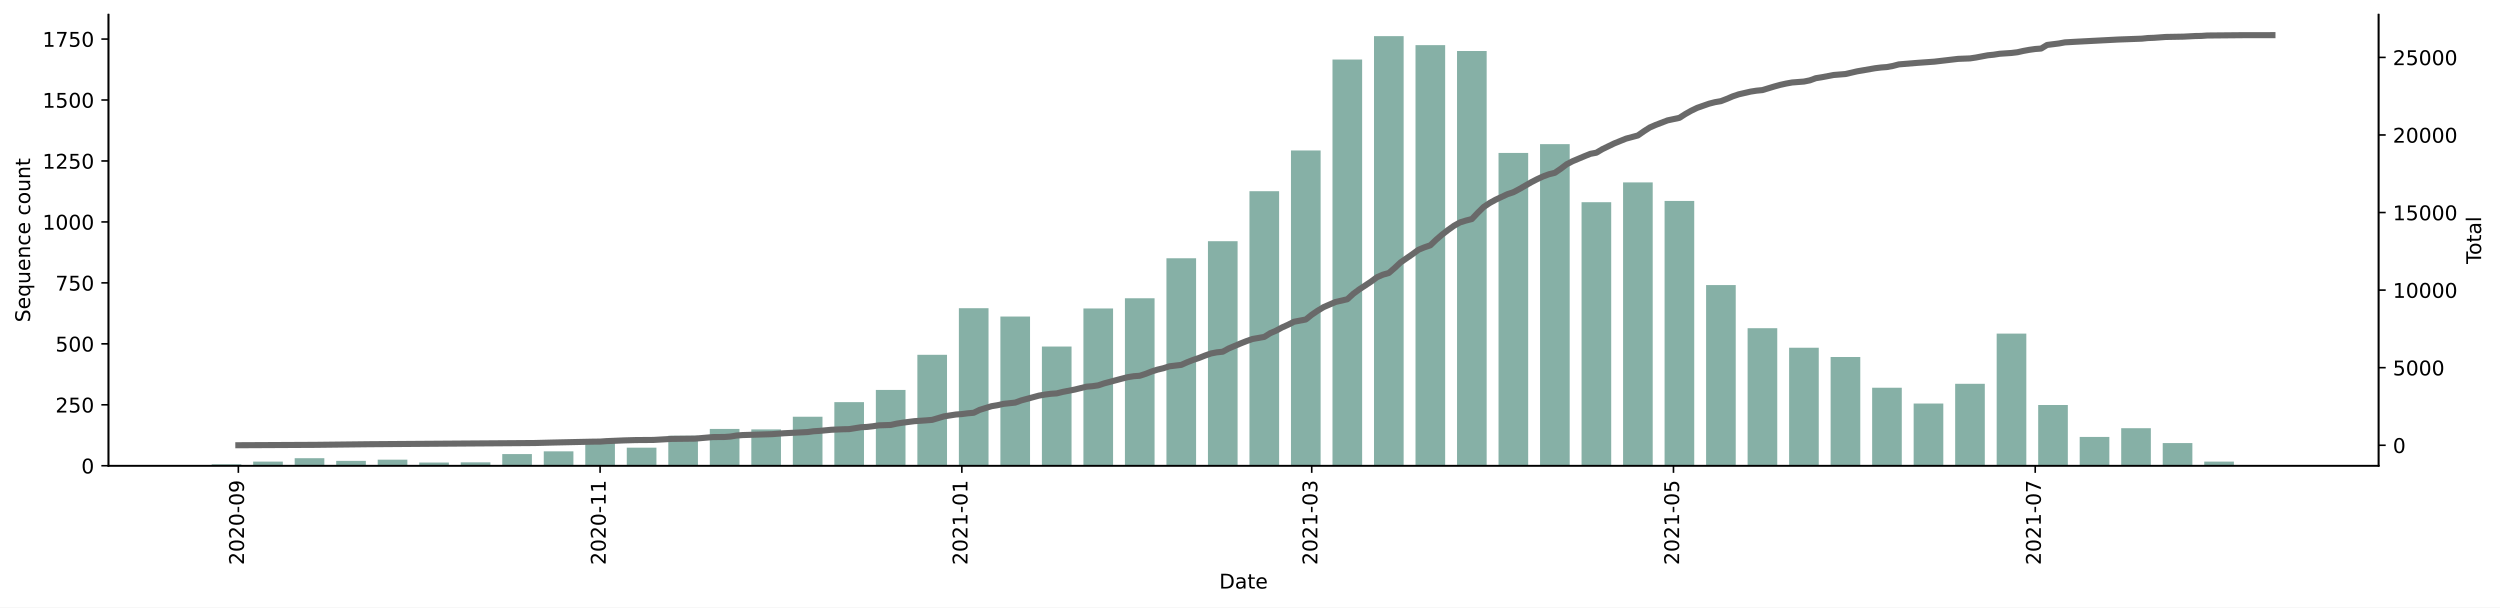
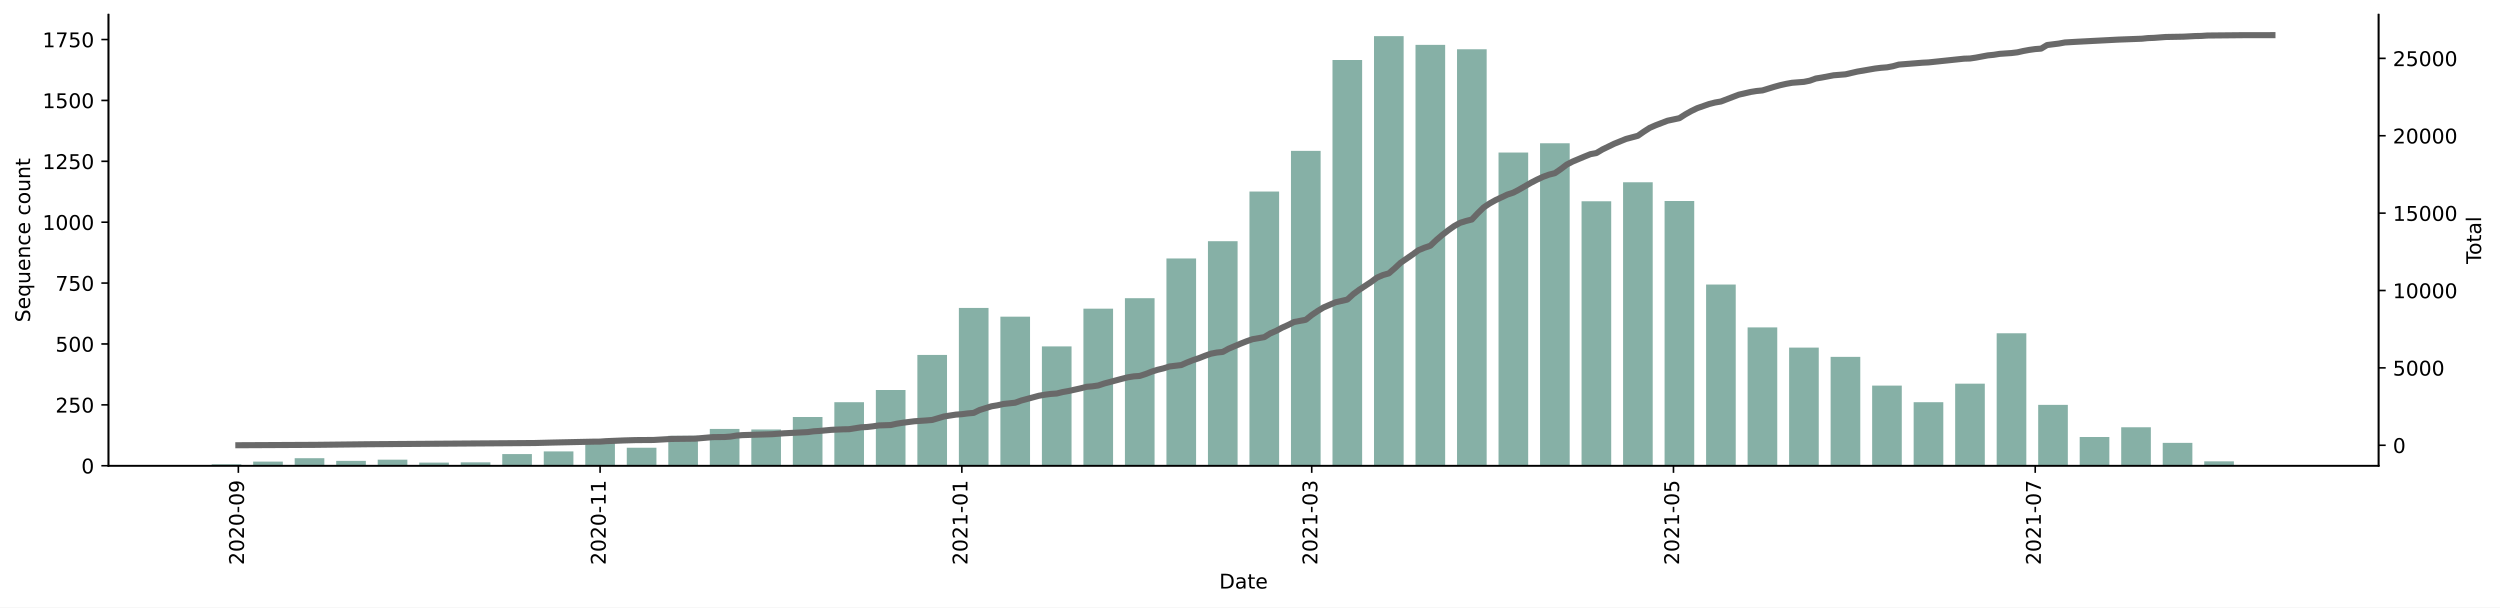
<svg xmlns="http://www.w3.org/2000/svg" xmlns:xlink="http://www.w3.org/1999/xlink" height="298.621pt" version="1.1" viewBox="0 0 1229.019 298.621" width="1229.019pt">
  <defs>
    <style type="text/css">*{stroke-linecap:butt;stroke-linejoin:round;}</style>
  </defs>
  <g id="figure_1">
    <g id="patch_1">
      <path d="M 0 298.621  L 1229.019 298.621  L 1229.019 0  L 0 0  z " style="fill:#ffffff;" />
    </g>
    <g id="axes_1">
      <g id="patch_2">
        <path d="M 53.328 228.96  L 1169.328 228.96  L 1169.328 7.2  L 53.328 7.2  z " style="fill:#ffffff;" />
      </g>
      <g id="patch_3">
-         <path clip-path="url(#p01869f3dfa)" d="M 104.055 228.96  L 118.632 228.96  L 118.632 228.241  L 104.055 228.241  z " style="fill:#86b0a6;" />
+         <path clip-path="url(#pafdfff2387)" d="M 104.055 228.96  L 118.632 228.96  L 118.632 228.242  L 104.055 228.242  z " style="fill:#86b0a6;" />
      </g>
      <g id="patch_4">
-         <path clip-path="url(#p01869f3dfa)" d="M 124.463 228.96  L 139.04 228.96  L 139.04 226.922  L 124.463 226.922  z " style="fill:#86b0a6;" />
+         <path clip-path="url(#pafdfff2387)" d="M 124.463 228.96  L 139.04 228.96  L 139.04 226.925  L 124.463 226.925  z " style="fill:#86b0a6;" />
      </g>
      <g id="patch_5">
-         <path clip-path="url(#p01869f3dfa)" d="M 144.87 228.96  L 159.447 228.96  L 159.447 225.244  L 144.87 225.244  z " style="fill:#86b0a6;" />
+         <path clip-path="url(#pafdfff2387)" d="M 144.87 228.96  L 159.447 228.96  L 159.447 225.248  L 144.87 225.248  z " style="fill:#86b0a6;" />
      </g>
      <g id="patch_6">
-         <path clip-path="url(#p01869f3dfa)" d="M 165.278 228.96  L 179.855 228.96  L 179.855 226.563  L 165.278 226.563  z " style="fill:#86b0a6;" />
+         <path clip-path="url(#pafdfff2387)" d="M 165.278 228.96  L 179.855 228.96  L 179.855 226.565  L 165.278 226.565  z " style="fill:#86b0a6;" />
      </g>
      <g id="patch_7">
-         <path clip-path="url(#p01869f3dfa)" d="M 185.685 228.96  L 200.262 228.96  L 200.262 225.963  L 185.685 225.963  z " style="fill:#86b0a6;" />
+         <path clip-path="url(#pafdfff2387)" d="M 185.685 228.96  L 200.262 228.96  L 200.262 225.967  L 185.685 225.967  z " style="fill:#86b0a6;" />
      </g>
      <g id="patch_8">
-         <path clip-path="url(#p01869f3dfa)" d="M 206.093 228.96  L 220.67 228.96  L 220.67 227.402  L 206.093 227.402  z " style="fill:#86b0a6;" />
+         <path clip-path="url(#pafdfff2387)" d="M 206.093 228.96  L 220.67 228.96  L 220.67 227.404  L 206.093 227.404  z " style="fill:#86b0a6;" />
      </g>
      <g id="patch_9">
-         <path clip-path="url(#p01869f3dfa)" d="M 226.501 228.96  L 241.077 228.96  L 241.077 227.282  L 226.501 227.282  z " style="fill:#86b0a6;" />
+         <path clip-path="url(#pafdfff2387)" d="M 226.501 228.96  L 241.077 228.96  L 241.077 227.284  L 226.501 227.284  z " style="fill:#86b0a6;" />
      </g>
      <g id="patch_10">
-         <path clip-path="url(#p01869f3dfa)" d="M 246.908 228.96  L 261.485 228.96  L 261.485 223.207  L 246.908 223.207  z " style="fill:#86b0a6;" />
+         <path clip-path="url(#pafdfff2387)" d="M 246.908 228.96  L 261.485 228.96  L 261.485 223.213  L 246.908 223.213  z " style="fill:#86b0a6;" />
      </g>
      <g id="patch_11">
-         <path clip-path="url(#p01869f3dfa)" d="M 267.316 228.96  L 281.892 228.96  L 281.892 221.888  L 267.316 221.888  z " style="fill:#86b0a6;" />
+         <path clip-path="url(#pafdfff2387)" d="M 267.316 228.96  L 281.892 228.96  L 281.892 221.896  L 267.316 221.896  z " style="fill:#86b0a6;" />
      </g>
      <g id="patch_12">
-         <path clip-path="url(#p01869f3dfa)" d="M 287.723 228.96  L 302.3 228.96  L 302.3 216.854  L 287.723 216.854  z " style="fill:#86b0a6;" />
+         <path clip-path="url(#pafdfff2387)" d="M 287.723 228.96  L 302.3 228.96  L 302.3 216.987  L 287.723 216.987  z " style="fill:#86b0a6;" />
      </g>
      <g id="patch_13">
-         <path clip-path="url(#p01869f3dfa)" d="M 308.131 228.96  L 322.707 228.96  L 322.707 220.09  L 308.131 220.09  z " style="fill:#86b0a6;" />
+         <path clip-path="url(#pafdfff2387)" d="M 308.131 228.96  L 322.707 228.96  L 322.707 220.1  L 308.131 220.1  z " style="fill:#86b0a6;" />
      </g>
      <g id="patch_14">
-         <path clip-path="url(#p01869f3dfa)" d="M 328.538 228.96  L 343.115 228.96  L 343.115 214.217  L 328.538 214.217  z " style="fill:#86b0a6;" />
+         <path clip-path="url(#pafdfff2387)" d="M 328.538 228.96  L 343.115 228.96  L 343.115 214.233  L 328.538 214.233  z " style="fill:#86b0a6;" />
      </g>
      <g id="patch_15">
-         <path clip-path="url(#p01869f3dfa)" d="M 348.946 228.96  L 363.522 228.96  L 363.522 210.861  L 348.946 210.861  z " style="fill:#86b0a6;" />
+         <path clip-path="url(#pafdfff2387)" d="M 348.946 228.96  L 363.522 228.96  L 363.522 210.881  L 348.946 210.881  z " style="fill:#86b0a6;" />
      </g>
      <g id="patch_16">
-         <path clip-path="url(#p01869f3dfa)" d="M 369.353 228.96  L 383.93 228.96  L 383.93 211.1  L 369.353 211.1  z " style="fill:#86b0a6;" />
+         <path clip-path="url(#pafdfff2387)" d="M 369.353 228.96  L 383.93 228.96  L 383.93 211.121  L 369.353 211.121  z " style="fill:#86b0a6;" />
      </g>
      <g id="patch_17">
-         <path clip-path="url(#p01869f3dfa)" d="M 389.761 228.96  L 404.338 228.96  L 404.338 204.867  L 389.761 204.867  z " style="fill:#86b0a6;" />
+         <path clip-path="url(#pafdfff2387)" d="M 389.761 228.96  L 404.338 228.96  L 404.338 205.014  L 389.761 205.014  z " style="fill:#86b0a6;" />
      </g>
      <g id="patch_18">
-         <path clip-path="url(#p01869f3dfa)" d="M 410.168 228.96  L 424.745 228.96  L 424.745 197.676  L 410.168 197.676  z " style="fill:#86b0a6;" />
+         <path clip-path="url(#pafdfff2387)" d="M 410.168 228.96  L 424.745 228.96  L 424.745 197.711  L 410.168 197.711  z " style="fill:#86b0a6;" />
      </g>
      <g id="patch_19">
-         <path clip-path="url(#p01869f3dfa)" d="M 430.576 228.96  L 445.153 228.96  L 445.153 191.682  L 430.576 191.682  z " style="fill:#86b0a6;" />
+         <path clip-path="url(#pafdfff2387)" d="M 430.576 228.96  L 445.153 228.96  L 445.153 191.725  L 430.576 191.725  z " style="fill:#86b0a6;" />
      </g>
      <g id="patch_20">
-         <path clip-path="url(#p01869f3dfa)" d="M 450.983 228.96  L 465.56 228.96  L 465.56 174.422  L 450.983 174.422  z " style="fill:#86b0a6;" />
+         <path clip-path="url(#pafdfff2387)" d="M 450.983 228.96  L 465.56 228.96  L 465.56 174.484  L 450.983 174.484  z " style="fill:#86b0a6;" />
      </g>
      <g id="patch_21">
-         <path clip-path="url(#p01869f3dfa)" d="M 471.391 228.96  L 485.968 228.96  L 485.968 151.528  L 471.391 151.528  z " style="fill:#86b0a6;" />
+         <path clip-path="url(#pafdfff2387)" d="M 471.391 228.96  L 485.968 228.96  L 485.968 151.376  L 471.391 151.376  z " style="fill:#86b0a6;" />
      </g>
      <g id="patch_22">
-         <path clip-path="url(#p01869f3dfa)" d="M 491.798 228.96  L 506.375 228.96  L 506.375 155.603  L 491.798 155.603  z " style="fill:#86b0a6;" />
+         <path clip-path="url(#pafdfff2387)" d="M 491.798 228.96  L 506.375 228.96  L 506.375 155.687  L 491.798 155.687  z " style="fill:#86b0a6;" />
      </g>
      <g id="patch_23">
-         <path clip-path="url(#p01869f3dfa)" d="M 512.206 228.96  L 526.783 228.96  L 526.783 170.347  L 512.206 170.347  z " style="fill:#86b0a6;" />
+         <path clip-path="url(#pafdfff2387)" d="M 512.206 228.96  L 526.783 228.96  L 526.783 170.293  L 512.206 170.293  z " style="fill:#86b0a6;" />
      </g>
      <g id="patch_24">
-         <path clip-path="url(#p01869f3dfa)" d="M 532.613 228.96  L 547.19 228.96  L 547.19 151.648  L 532.613 151.648  z " style="fill:#86b0a6;" />
+         <path clip-path="url(#pafdfff2387)" d="M 532.613 228.96  L 547.19 228.96  L 547.19 151.736  L 532.613 151.736  z " style="fill:#86b0a6;" />
      </g>
      <g id="patch_25">
-         <path clip-path="url(#p01869f3dfa)" d="M 553.021 228.96  L 567.598 228.96  L 567.598 146.614  L 553.021 146.614  z " style="fill:#86b0a6;" />
+         <path clip-path="url(#pafdfff2387)" d="M 553.021 228.96  L 567.598 228.96  L 567.598 146.587  L 553.021 146.587  z " style="fill:#86b0a6;" />
      </g>
      <g id="patch_26">
-         <path clip-path="url(#p01869f3dfa)" d="M 573.428 228.96  L 588.005 228.96  L 588.005 126.956  L 573.428 126.956  z " style="fill:#86b0a6;" />
+         <path clip-path="url(#pafdfff2387)" d="M 573.428 228.96  L 588.005 228.96  L 588.005 127.072  L 573.428 127.072  z " style="fill:#86b0a6;" />
      </g>
      <g id="patch_27">
-         <path clip-path="url(#p01869f3dfa)" d="M 593.836 228.96  L 608.413 228.96  L 608.413 118.565  L 593.836 118.565  z " style="fill:#86b0a6;" />
+         <path clip-path="url(#pafdfff2387)" d="M 593.836 228.96  L 608.413 228.96  L 608.413 118.571  L 593.836 118.571  z " style="fill:#86b0a6;" />
      </g>
      <g id="patch_28">
-         <path clip-path="url(#p01869f3dfa)" d="M 614.243 228.96  L 628.82 228.96  L 628.82 93.993  L 614.243 93.993  z " style="fill:#86b0a6;" />
+         <path clip-path="url(#pafdfff2387)" d="M 614.243 228.96  L 628.82 228.96  L 628.82 94.146  L 614.243 94.146  z " style="fill:#86b0a6;" />
      </g>
      <g id="patch_29">
-         <path clip-path="url(#p01869f3dfa)" d="M 634.651 228.96  L 649.228 228.96  L 649.228 73.976  L 634.651 73.976  z " style="fill:#86b0a6;" />
+         <path clip-path="url(#pafdfff2387)" d="M 634.651 228.96  L 649.228 228.96  L 649.228 74.152  L 634.651 74.152  z " style="fill:#86b0a6;" />
      </g>
      <g id="patch_30">
-         <path clip-path="url(#p01869f3dfa)" d="M 655.059 228.96  L 669.635 228.96  L 669.635 29.267  L 655.059 29.267  z " style="fill:#86b0a6;" />
+         <path clip-path="url(#pafdfff2387)" d="M 655.059 228.96  L 669.635 228.96  L 669.635 29.493  L 655.059 29.493  z " style="fill:#86b0a6;" />
      </g>
      <g id="patch_31">
-         <path clip-path="url(#p01869f3dfa)" d="M 675.466 228.96  L 690.043 228.96  L 690.043 17.76  L 675.466 17.76  z " style="fill:#86b0a6;" />
+         <path clip-path="url(#pafdfff2387)" d="M 675.466 228.96  L 690.043 228.96  L 690.043 17.76  L 675.466 17.76  z " style="fill:#86b0a6;" />
      </g>
      <g id="patch_32">
-         <path clip-path="url(#p01869f3dfa)" d="M 695.874 228.96  L 710.45 228.96  L 710.45 22.195  L 695.874 22.195  z " style="fill:#86b0a6;" />
+         <path clip-path="url(#pafdfff2387)" d="M 695.874 228.96  L 710.45 228.96  L 710.45 22.07  L 695.874 22.07  z " style="fill:#86b0a6;" />
      </g>
      <g id="patch_33">
-         <path clip-path="url(#p01869f3dfa)" d="M 716.281 228.96  L 730.858 228.96  L 730.858 25.072  L 716.281 25.072  z " style="fill:#86b0a6;" />
+         <path clip-path="url(#pafdfff2387)" d="M 716.281 228.96  L 730.858 228.96  L 730.858 24.225  L 716.281 24.225  z " style="fill:#86b0a6;" />
      </g>
      <g id="patch_34">
-         <path clip-path="url(#p01869f3dfa)" d="M 736.689 228.96  L 751.265 228.96  L 751.265 75.175  L 736.689 75.175  z " style="fill:#86b0a6;" />
+         <path clip-path="url(#pafdfff2387)" d="M 736.689 228.96  L 751.265 228.96  L 751.265 74.99  L 736.689 74.99  z " style="fill:#86b0a6;" />
      </g>
      <g id="patch_35">
-         <path clip-path="url(#p01869f3dfa)" d="M 757.096 228.96  L 771.673 228.96  L 771.673 70.86  L 757.096 70.86  z " style="fill:#86b0a6;" />
+         <path clip-path="url(#pafdfff2387)" d="M 757.096 228.96  L 771.673 228.96  L 771.673 70.44  L 757.096 70.44  z " style="fill:#86b0a6;" />
      </g>
      <g id="patch_36">
-         <path clip-path="url(#p01869f3dfa)" d="M 777.504 228.96  L 792.08 228.96  L 792.08 99.387  L 777.504 99.387  z " style="fill:#86b0a6;" />
+         <path clip-path="url(#pafdfff2387)" d="M 777.504 228.96  L 792.08 228.96  L 792.08 98.936  L 777.504 98.936  z " style="fill:#86b0a6;" />
      </g>
      <g id="patch_37">
-         <path clip-path="url(#p01869f3dfa)" d="M 797.911 228.96  L 812.488 228.96  L 812.488 89.678  L 797.911 89.678  z " style="fill:#86b0a6;" />
+         <path clip-path="url(#pafdfff2387)" d="M 797.911 228.96  L 812.488 228.96  L 812.488 89.597  L 797.911 89.597  z " style="fill:#86b0a6;" />
      </g>
      <g id="patch_38">
-         <path clip-path="url(#p01869f3dfa)" d="M 818.319 228.96  L 832.896 228.96  L 832.896 98.788  L 818.319 98.788  z " style="fill:#86b0a6;" />
+         <path clip-path="url(#pafdfff2387)" d="M 818.319 228.96  L 832.896 228.96  L 832.896 98.816  L 818.319 98.816  z " style="fill:#86b0a6;" />
      </g>
      <g id="patch_39">
-         <path clip-path="url(#p01869f3dfa)" d="M 838.726 228.96  L 853.303 228.96  L 853.303 140.141  L 838.726 140.141  z " style="fill:#86b0a6;" />
+         <path clip-path="url(#pafdfff2387)" d="M 838.726 228.96  L 853.303 228.96  L 853.303 139.882  L 838.726 139.882  z " style="fill:#86b0a6;" />
      </g>
      <g id="patch_40">
-         <path clip-path="url(#p01869f3dfa)" d="M 859.134 228.96  L 873.711 228.96  L 873.711 161.357  L 859.134 161.357  z " style="fill:#86b0a6;" />
+         <path clip-path="url(#pafdfff2387)" d="M 859.134 228.96  L 873.711 228.96  L 873.711 160.955  L 859.134 160.955  z " style="fill:#86b0a6;" />
      </g>
      <g id="patch_41">
-         <path clip-path="url(#p01869f3dfa)" d="M 879.541 228.96  L 894.118 228.96  L 894.118 170.946  L 879.541 170.946  z " style="fill:#86b0a6;" />
+         <path clip-path="url(#pafdfff2387)" d="M 879.541 228.96  L 894.118 228.96  L 894.118 170.892  L 879.541 170.892  z " style="fill:#86b0a6;" />
      </g>
      <g id="patch_42">
-         <path clip-path="url(#p01869f3dfa)" d="M 899.949 228.96  L 914.526 228.96  L 914.526 175.501  L 899.949 175.501  z " style="fill:#86b0a6;" />
+         <path clip-path="url(#pafdfff2387)" d="M 899.949 228.96  L 914.526 228.96  L 914.526 175.442  L 899.949 175.442  z " style="fill:#86b0a6;" />
      </g>
      <g id="patch_43">
-         <path clip-path="url(#p01869f3dfa)" d="M 920.356 228.96  L 934.933 228.96  L 934.933 190.604  L 920.356 190.604  z " style="fill:#86b0a6;" />
+         <path clip-path="url(#pafdfff2387)" d="M 920.356 228.96  L 934.933 228.96  L 934.933 189.57  L 920.356 189.57  z " style="fill:#86b0a6;" />
      </g>
      <g id="patch_44">
-         <path clip-path="url(#p01869f3dfa)" d="M 940.764 228.96  L 955.341 228.96  L 955.341 198.395  L 940.764 198.395  z " style="fill:#86b0a6;" />
+         <path clip-path="url(#pafdfff2387)" d="M 940.764 228.96  L 955.341 228.96  L 955.341 197.711  L 940.764 197.711  z " style="fill:#86b0a6;" />
      </g>
      <g id="patch_45">
-         <path clip-path="url(#p01869f3dfa)" d="M 961.171 228.96  L 975.748 228.96  L 975.748 188.686  L 961.171 188.686  z " style="fill:#86b0a6;" />
+         <path clip-path="url(#pafdfff2387)" d="M 961.171 228.96  L 975.748 228.96  L 975.748 188.612  L 961.171 188.612  z " style="fill:#86b0a6;" />
      </g>
      <g id="patch_46">
-         <path clip-path="url(#p01869f3dfa)" d="M 981.579 228.96  L 996.156 228.96  L 996.156 163.994  L 981.579 163.994  z " style="fill:#86b0a6;" />
+         <path clip-path="url(#pafdfff2387)" d="M 981.579 228.96  L 996.156 228.96  L 996.156 163.828  L 981.579 163.828  z " style="fill:#86b0a6;" />
      </g>
      <g id="patch_47">
-         <path clip-path="url(#p01869f3dfa)" d="M 1001.986 228.96  L 1016.563 228.96  L 1016.563 199.114  L 1001.986 199.114  z " style="fill:#86b0a6;" />
+         <path clip-path="url(#pafdfff2387)" d="M 1001.986 228.96  L 1016.563 228.96  L 1016.563 199.028  L 1001.986 199.028  z " style="fill:#86b0a6;" />
      </g>
      <g id="patch_48">
-         <path clip-path="url(#p01869f3dfa)" d="M 1022.394 228.96  L 1036.971 228.96  L 1036.971 214.816  L 1022.394 214.816  z " style="fill:#86b0a6;" />
+         <path clip-path="url(#pafdfff2387)" d="M 1022.394 228.96  L 1036.971 228.96  L 1036.971 214.832  L 1022.394 214.832  z " style="fill:#86b0a6;" />
      </g>
      <g id="patch_49">
-         <path clip-path="url(#p01869f3dfa)" d="M 1042.801 228.96  L 1057.378 228.96  L 1057.378 210.501  L 1042.801 210.501  z " style="fill:#86b0a6;" />
+         <path clip-path="url(#pafdfff2387)" d="M 1042.801 228.96  L 1057.378 228.96  L 1057.378 210.043  L 1042.801 210.043  z " style="fill:#86b0a6;" />
      </g>
      <g id="patch_50">
-         <path clip-path="url(#p01869f3dfa)" d="M 1063.209 228.96  L 1077.786 228.96  L 1077.786 217.813  L 1063.209 217.813  z " style="fill:#86b0a6;" />
+         <path clip-path="url(#pafdfff2387)" d="M 1063.209 228.96  L 1077.786 228.96  L 1077.786 217.706  L 1063.209 217.706  z " style="fill:#86b0a6;" />
      </g>
      <g id="patch_51">
-         <path clip-path="url(#p01869f3dfa)" d="M 1083.617 228.96  L 1098.193 228.96  L 1098.193 226.922  L 1083.617 226.922  z " style="fill:#86b0a6;" />
+         <path clip-path="url(#pafdfff2387)" d="M 1083.617 228.96  L 1098.193 228.96  L 1098.193 226.805  L 1083.617 226.805  z " style="fill:#86b0a6;" />
      </g>
      <g id="patch_52">
-         <path clip-path="url(#p01869f3dfa)" d="M 1104.024 228.96  L 1118.601 228.96  L 1118.601 228.84  L 1104.024 228.84  z " style="fill:#86b0a6;" />
+         <path clip-path="url(#pafdfff2387)" d="M 1104.024 228.96  L 1118.601 228.96  L 1118.601 228.84  L 1104.024 228.84  z " style="fill:#86b0a6;" />
      </g>
      <g id="matplotlib.axis_1">
        <g id="xtick_1">
          <g id="line2d_1">
            <defs>
-               <path d="M 0 0  L 0 3.5  " id="ma856b10816" style="stroke:#000000;stroke-width:0.8;" />
+               <path d="M 0 0  L 0 3.5  " id="m475ecaf262" style="stroke:#000000;stroke-width:0.8;" />
            </defs>
            <g>
-               <use style="stroke:#000000;stroke-width:0.8;" x="117.175" xlink:href="#ma856b10816" y="228.96" />
+               <use style="stroke:#000000;stroke-width:0.8;" x="117.175" xlink:href="#m475ecaf262" y="228.96" />
            </g>
          </g>
          <g id="text_1">
            <g transform="translate(119.9339 277.7428)rotate(-90)scale(0.1 -0.1)">
              <defs>
                <path d="M 1228 531  L 3431 531  L 3431 0  L 469 0  L 469 531  Q 828 903 1448 1529  Q 2069 2156 2228 2338  Q 2531 2678 2651 2914  Q 2772 3150 2772 3378  Q 2772 3750 2511 3984  Q 2250 4219 1831 4219  Q 1534 4219 1204 4116  Q 875 4013 500 3803  L 500 4441  Q 881 4594 1212 4672  Q 1544 4750 1819 4750  Q 2544 4750 2975 4387  Q 3406 4025 3406 3419  Q 3406 3131 3298 2873  Q 3191 2616 2906 2266  Q 2828 2175 2409 1742  Q 1991 1309 1228 531  z " id="DejaVuSans-32" transform="scale(0.015625)" />
                <path d="M 2034 4250  Q 1547 4250 1301 3770  Q 1056 3291 1056 2328  Q 1056 1369 1301 889  Q 1547 409 2034 409  Q 2525 409 2770 889  Q 3016 1369 3016 2328  Q 3016 3291 2770 3770  Q 2525 4250 2034 4250  z M 2034 4750  Q 2819 4750 3233 4129  Q 3647 3509 3647 2328  Q 3647 1150 3233 529  Q 2819 -91 2034 -91  Q 1250 -91 836 529  Q 422 1150 422 2328  Q 422 3509 836 4129  Q 1250 4750 2034 4750  z " id="DejaVuSans-30" transform="scale(0.015625)" />
                <path d="M 313 2009  L 1997 2009  L 1997 1497  L 313 1497  L 313 2009  z " id="DejaVuSans-2d" transform="scale(0.015625)" />
                <path d="M 703 97  L 703 672  Q 941 559 1184 500  Q 1428 441 1663 441  Q 2288 441 2617 861  Q 2947 1281 2994 2138  Q 2813 1869 2534 1725  Q 2256 1581 1919 1581  Q 1219 1581 811 2004  Q 403 2428 403 3163  Q 403 3881 828 4315  Q 1253 4750 1959 4750  Q 2769 4750 3195 4129  Q 3622 3509 3622 2328  Q 3622 1225 3098 567  Q 2575 -91 1691 -91  Q 1453 -91 1209 -44  Q 966 3 703 97  z M 1959 2075  Q 2384 2075 2632 2365  Q 2881 2656 2881 3163  Q 2881 3666 2632 3958  Q 2384 4250 1959 4250  Q 1534 4250 1286 3958  Q 1038 3666 1038 3163  Q 1038 2656 1286 2365  Q 1534 2075 1959 2075  z " id="DejaVuSans-39" transform="scale(0.015625)" />
              </defs>
              <use xlink:href="#DejaVuSans-32" />
              <use x="63.623" xlink:href="#DejaVuSans-30" />
              <use x="127.246" xlink:href="#DejaVuSans-32" />
              <use x="190.869" xlink:href="#DejaVuSans-30" />
              <use x="254.492" xlink:href="#DejaVuSans-2d" />
              <use x="290.576" xlink:href="#DejaVuSans-30" />
              <use x="354.199" xlink:href="#DejaVuSans-39" />
            </g>
          </g>
        </g>
        <g id="xtick_2">
          <g id="line2d_2">
            <g>
-               <use style="stroke:#000000;stroke-width:0.8;" x="295.012" xlink:href="#ma856b10816" y="228.96" />
+               <use style="stroke:#000000;stroke-width:0.8;" x="295.012" xlink:href="#m475ecaf262" y="228.96" />
            </g>
          </g>
          <g id="text_2">
            <g transform="translate(297.7709 277.7428)rotate(-90)scale(0.1 -0.1)">
              <defs>
                <path d="M 794 531  L 1825 531  L 1825 4091  L 703 3866  L 703 4441  L 1819 4666  L 2450 4666  L 2450 531  L 3481 531  L 3481 0  L 794 0  L 794 531  z " id="DejaVuSans-31" transform="scale(0.015625)" />
              </defs>
              <use xlink:href="#DejaVuSans-32" />
              <use x="63.623" xlink:href="#DejaVuSans-30" />
              <use x="127.246" xlink:href="#DejaVuSans-32" />
              <use x="190.869" xlink:href="#DejaVuSans-30" />
              <use x="254.492" xlink:href="#DejaVuSans-2d" />
              <use x="290.576" xlink:href="#DejaVuSans-31" />
              <use x="354.199" xlink:href="#DejaVuSans-31" />
            </g>
          </g>
        </g>
        <g id="xtick_3">
          <g id="line2d_3">
            <g>
-               <use style="stroke:#000000;stroke-width:0.8;" x="472.849" xlink:href="#ma856b10816" y="228.96" />
+               <use style="stroke:#000000;stroke-width:0.8;" x="472.849" xlink:href="#m475ecaf262" y="228.96" />
            </g>
          </g>
          <g id="text_3">
            <g transform="translate(475.6079 277.7428)rotate(-90)scale(0.1 -0.1)">
              <use xlink:href="#DejaVuSans-32" />
              <use x="63.623" xlink:href="#DejaVuSans-30" />
              <use x="127.246" xlink:href="#DejaVuSans-32" />
              <use x="190.869" xlink:href="#DejaVuSans-31" />
              <use x="254.492" xlink:href="#DejaVuSans-2d" />
              <use x="290.576" xlink:href="#DejaVuSans-30" />
              <use x="354.199" xlink:href="#DejaVuSans-31" />
            </g>
          </g>
        </g>
        <g id="xtick_4">
          <g id="line2d_4">
            <g>
-               <use style="stroke:#000000;stroke-width:0.8;" x="644.855" xlink:href="#ma856b10816" y="228.96" />
+               <use style="stroke:#000000;stroke-width:0.8;" x="644.855" xlink:href="#m475ecaf262" y="228.96" />
            </g>
          </g>
          <g id="text_4">
            <g transform="translate(647.6141 277.7428)rotate(-90)scale(0.1 -0.1)">
              <defs>
                <path d="M 2597 2516  Q 3050 2419 3304 2112  Q 3559 1806 3559 1356  Q 3559 666 3084 287  Q 2609 -91 1734 -91  Q 1441 -91 1130 -33  Q 819 25 488 141  L 488 750  Q 750 597 1062 519  Q 1375 441 1716 441  Q 2309 441 2620 675  Q 2931 909 2931 1356  Q 2931 1769 2642 2001  Q 2353 2234 1838 2234  L 1294 2234  L 1294 2753  L 1863 2753  Q 2328 2753 2575 2939  Q 2822 3125 2822 3475  Q 2822 3834 2567 4026  Q 2313 4219 1838 4219  Q 1578 4219 1281 4162  Q 984 4106 628 3988  L 628 4550  Q 988 4650 1302 4700  Q 1616 4750 1894 4750  Q 2613 4750 3031 4423  Q 3450 4097 3450 3541  Q 3450 3153 3228 2886  Q 3006 2619 2597 2516  z " id="DejaVuSans-33" transform="scale(0.015625)" />
              </defs>
              <use xlink:href="#DejaVuSans-32" />
              <use x="63.623" xlink:href="#DejaVuSans-30" />
              <use x="127.246" xlink:href="#DejaVuSans-32" />
              <use x="190.869" xlink:href="#DejaVuSans-31" />
              <use x="254.492" xlink:href="#DejaVuSans-2d" />
              <use x="290.576" xlink:href="#DejaVuSans-30" />
              <use x="354.199" xlink:href="#DejaVuSans-33" />
            </g>
          </g>
        </g>
        <g id="xtick_5">
          <g id="line2d_5">
            <g>
-               <use style="stroke:#000000;stroke-width:0.8;" x="822.692" xlink:href="#ma856b10816" y="228.96" />
+               <use style="stroke:#000000;stroke-width:0.8;" x="822.692" xlink:href="#m475ecaf262" y="228.96" />
            </g>
          </g>
          <g id="text_5">
            <g transform="translate(825.4511 277.7428)rotate(-90)scale(0.1 -0.1)">
              <defs>
                <path d="M 691 4666  L 3169 4666  L 3169 4134  L 1269 4134  L 1269 2991  Q 1406 3038 1543 3061  Q 1681 3084 1819 3084  Q 2600 3084 3056 2656  Q 3513 2228 3513 1497  Q 3513 744 3044 326  Q 2575 -91 1722 -91  Q 1428 -91 1123 -41  Q 819 9 494 109  L 494 744  Q 775 591 1075 516  Q 1375 441 1709 441  Q 2250 441 2565 725  Q 2881 1009 2881 1497  Q 2881 1984 2565 2268  Q 2250 2553 1709 2553  Q 1456 2553 1204 2497  Q 953 2441 691 2322  L 691 4666  z " id="DejaVuSans-35" transform="scale(0.015625)" />
              </defs>
              <use xlink:href="#DejaVuSans-32" />
              <use x="63.623" xlink:href="#DejaVuSans-30" />
              <use x="127.246" xlink:href="#DejaVuSans-32" />
              <use x="190.869" xlink:href="#DejaVuSans-31" />
              <use x="254.492" xlink:href="#DejaVuSans-2d" />
              <use x="290.576" xlink:href="#DejaVuSans-30" />
              <use x="354.199" xlink:href="#DejaVuSans-35" />
            </g>
          </g>
        </g>
        <g id="xtick_6">
          <g id="line2d_6">
            <g>
-               <use style="stroke:#000000;stroke-width:0.8;" x="1000.529" xlink:href="#ma856b10816" y="228.96" />
+               <use style="stroke:#000000;stroke-width:0.8;" x="1000.529" xlink:href="#m475ecaf262" y="228.96" />
            </g>
          </g>
          <g id="text_6">
            <g transform="translate(1003.288 277.7428)rotate(-90)scale(0.1 -0.1)">
              <defs>
                <path d="M 525 4666  L 3525 4666  L 3525 4397  L 1831 0  L 1172 0  L 2766 4134  L 525 4134  L 525 4666  z " id="DejaVuSans-37" transform="scale(0.015625)" />
              </defs>
              <use xlink:href="#DejaVuSans-32" />
              <use x="63.623" xlink:href="#DejaVuSans-30" />
              <use x="127.246" xlink:href="#DejaVuSans-32" />
              <use x="190.869" xlink:href="#DejaVuSans-31" />
              <use x="254.492" xlink:href="#DejaVuSans-2d" />
              <use x="290.576" xlink:href="#DejaVuSans-30" />
              <use x="354.199" xlink:href="#DejaVuSans-37" />
            </g>
          </g>
        </g>
        <g id="text_7">
          <g transform="translate(599.3773 289.3413)scale(0.1 -0.1)">
            <defs>
              <path d="M 1259 4147  L 1259 519  L 2022 519  Q 2988 519 3436 956  Q 3884 1394 3884 2338  Q 3884 3275 3436 3711  Q 2988 4147 2022 4147  L 1259 4147  z M 628 4666  L 1925 4666  Q 3281 4666 3915 4102  Q 4550 3538 4550 2338  Q 4550 1131 3912 565  Q 3275 0 1925 0  L 628 0  L 628 4666  z " id="DejaVuSans-44" transform="scale(0.015625)" />
              <path d="M 2194 1759  Q 1497 1759 1228 1600  Q 959 1441 959 1056  Q 959 750 1161 570  Q 1363 391 1709 391  Q 2188 391 2477 730  Q 2766 1069 2766 1631  L 2766 1759  L 2194 1759  z M 3341 1997  L 3341 0  L 2766 0  L 2766 531  Q 2569 213 2275 61  Q 1981 -91 1556 -91  Q 1019 -91 701 211  Q 384 513 384 1019  Q 384 1609 779 1909  Q 1175 2209 1959 2209  L 2766 2209  L 2766 2266  Q 2766 2663 2505 2880  Q 2244 3097 1772 3097  Q 1472 3097 1187 3025  Q 903 2953 641 2809  L 641 3341  Q 956 3463 1253 3523  Q 1550 3584 1831 3584  Q 2591 3584 2966 3190  Q 3341 2797 3341 1997  z " id="DejaVuSans-61" transform="scale(0.015625)" />
              <path d="M 1172 4494  L 1172 3500  L 2356 3500  L 2356 3053  L 1172 3053  L 1172 1153  Q 1172 725 1289 603  Q 1406 481 1766 481  L 2356 481  L 2356 0  L 1766 0  Q 1100 0 847 248  Q 594 497 594 1153  L 594 3053  L 172 3053  L 172 3500  L 594 3500  L 594 4494  L 1172 4494  z " id="DejaVuSans-74" transform="scale(0.015625)" />
              <path d="M 3597 1894  L 3597 1613  L 953 1613  Q 991 1019 1311 708  Q 1631 397 2203 397  Q 2534 397 2845 478  Q 3156 559 3463 722  L 3463 178  Q 3153 47 2828 -22  Q 2503 -91 2169 -91  Q 1331 -91 842 396  Q 353 884 353 1716  Q 353 2575 817 3079  Q 1281 3584 2069 3584  Q 2775 3584 3186 3129  Q 3597 2675 3597 1894  z M 3022 2063  Q 3016 2534 2758 2815  Q 2500 3097 2075 3097  Q 1594 3097 1305 2825  Q 1016 2553 972 2059  L 3022 2063  z " id="DejaVuSans-65" transform="scale(0.015625)" />
            </defs>
            <use xlink:href="#DejaVuSans-44" />
            <use x="77.002" xlink:href="#DejaVuSans-61" />
            <use x="138.281" xlink:href="#DejaVuSans-74" />
            <use x="177.49" xlink:href="#DejaVuSans-65" />
          </g>
        </g>
      </g>
      <g id="matplotlib.axis_2">
        <g id="ytick_1">
          <g id="line2d_7">
            <defs>
-               <path d="M 0 0  L -3.5 0  " id="mbc2066cdf7" style="stroke:#000000;stroke-width:0.8;" />
+               <path d="M 0 0  L -3.5 0  " id="m8fac0f7acf" style="stroke:#000000;stroke-width:0.8;" />
            </defs>
            <g>
-               <use style="stroke:#000000;stroke-width:0.8;" x="53.328" xlink:href="#mbc2066cdf7" y="228.96" />
+               <use style="stroke:#000000;stroke-width:0.8;" x="53.328" xlink:href="#m8fac0f7acf" y="228.96" />
            </g>
          </g>
          <g id="text_8">
            <g transform="translate(39.96563 232.7592)scale(0.1 -0.1)">
              <use xlink:href="#DejaVuSans-30" />
            </g>
          </g>
        </g>
        <g id="ytick_2">
          <g id="line2d_8">
            <g>
-               <use style="stroke:#000000;stroke-width:0.8;" x="53.328" xlink:href="#mbc2066cdf7" y="198.994" />
+               <use style="stroke:#000000;stroke-width:0.8;" x="53.328" xlink:href="#m8fac0f7acf" y="199.028" />
            </g>
          </g>
          <g id="text_9">
-             <g transform="translate(27.24063 202.7933)scale(0.1 -0.1)">
+             <g transform="translate(27.24063 202.8272)scale(0.1 -0.1)">
              <use xlink:href="#DejaVuSans-32" />
              <use x="63.623" xlink:href="#DejaVuSans-35" />
              <use x="127.246" xlink:href="#DejaVuSans-30" />
            </g>
          </g>
        </g>
        <g id="ytick_3">
          <g id="line2d_9">
            <g>
-               <use style="stroke:#000000;stroke-width:0.8;" x="53.328" xlink:href="#mbc2066cdf7" y="169.028" />
+               <use style="stroke:#000000;stroke-width:0.8;" x="53.328" xlink:href="#m8fac0f7acf" y="169.096" />
            </g>
          </g>
          <g id="text_10">
-             <g transform="translate(27.24063 172.8273)scale(0.1 -0.1)">
+             <g transform="translate(27.24063 172.8953)scale(0.1 -0.1)">
              <use xlink:href="#DejaVuSans-35" />
              <use x="63.623" xlink:href="#DejaVuSans-30" />
              <use x="127.246" xlink:href="#DejaVuSans-30" />
            </g>
          </g>
        </g>
        <g id="ytick_4">
          <g id="line2d_10">
            <g>
-               <use style="stroke:#000000;stroke-width:0.8;" x="53.328" xlink:href="#mbc2066cdf7" y="139.062" />
+               <use style="stroke:#000000;stroke-width:0.8;" x="53.328" xlink:href="#m8fac0f7acf" y="139.164" />
            </g>
          </g>
          <g id="text_11">
-             <g transform="translate(27.24063 142.8614)scale(0.1 -0.1)">
+             <g transform="translate(27.24063 142.9633)scale(0.1 -0.1)">
              <use xlink:href="#DejaVuSans-37" />
              <use x="63.623" xlink:href="#DejaVuSans-35" />
              <use x="127.246" xlink:href="#DejaVuSans-30" />
            </g>
          </g>
        </g>
        <g id="ytick_5">
          <g id="line2d_11">
            <g>
-               <use style="stroke:#000000;stroke-width:0.8;" x="53.328" xlink:href="#mbc2066cdf7" y="109.096" />
+               <use style="stroke:#000000;stroke-width:0.8;" x="53.328" xlink:href="#m8fac0f7acf" y="109.232" />
            </g>
          </g>
          <g id="text_12">
-             <g transform="translate(20.87813 112.8954)scale(0.1 -0.1)">
+             <g transform="translate(20.87813 113.0313)scale(0.1 -0.1)">
              <use xlink:href="#DejaVuSans-31" />
              <use x="63.623" xlink:href="#DejaVuSans-30" />
              <use x="127.246" xlink:href="#DejaVuSans-30" />
              <use x="190.869" xlink:href="#DejaVuSans-30" />
            </g>
          </g>
        </g>
        <g id="ytick_6">
          <g id="line2d_12">
            <g>
-               <use style="stroke:#000000;stroke-width:0.8;" x="53.328" xlink:href="#mbc2066cdf7" y="79.13" />
+               <use style="stroke:#000000;stroke-width:0.8;" x="53.328" xlink:href="#m8fac0f7acf" y="79.3" />
            </g>
          </g>
          <g id="text_13">
-             <g transform="translate(20.87813 82.92948)scale(0.1 -0.1)">
+             <g transform="translate(20.87813 83.09936)scale(0.1 -0.1)">
              <use xlink:href="#DejaVuSans-31" />
              <use x="63.623" xlink:href="#DejaVuSans-32" />
              <use x="127.246" xlink:href="#DejaVuSans-35" />
              <use x="190.869" xlink:href="#DejaVuSans-30" />
            </g>
          </g>
        </g>
        <g id="ytick_7">
          <g id="line2d_13">
            <g>
-               <use style="stroke:#000000;stroke-width:0.8;" x="53.328" xlink:href="#mbc2066cdf7" y="49.164" />
+               <use style="stroke:#000000;stroke-width:0.8;" x="53.328" xlink:href="#m8fac0f7acf" y="49.368" />
            </g>
          </g>
          <g id="text_14">
-             <g transform="translate(20.87813 52.96353)scale(0.1 -0.1)">
+             <g transform="translate(20.87813 53.16738)scale(0.1 -0.1)">
              <use xlink:href="#DejaVuSans-31" />
              <use x="63.623" xlink:href="#DejaVuSans-35" />
              <use x="127.246" xlink:href="#DejaVuSans-30" />
              <use x="190.869" xlink:href="#DejaVuSans-30" />
            </g>
          </g>
        </g>
        <g id="ytick_8">
          <g id="line2d_14">
            <g>
-               <use style="stroke:#000000;stroke-width:0.8;" x="53.328" xlink:href="#mbc2066cdf7" y="19.198" />
+               <use style="stroke:#000000;stroke-width:0.8;" x="53.328" xlink:href="#m8fac0f7acf" y="19.436" />
            </g>
          </g>
          <g id="text_15">
-             <g transform="translate(20.87813 22.99758)scale(0.1 -0.1)">
+             <g transform="translate(20.87813 23.23541)scale(0.1 -0.1)">
              <use xlink:href="#DejaVuSans-31" />
              <use x="63.623" xlink:href="#DejaVuSans-37" />
              <use x="127.246" xlink:href="#DejaVuSans-35" />
              <use x="190.869" xlink:href="#DejaVuSans-30" />
            </g>
          </g>
        </g>
        <g id="text_16">
          <g transform="translate(14.79844 158.4402)rotate(-90)scale(0.1 -0.1)">
            <defs>
              <path d="M 3425 4513  L 3425 3897  Q 3066 4069 2747 4153  Q 2428 4238 2131 4238  Q 1616 4238 1336 4038  Q 1056 3838 1056 3469  Q 1056 3159 1242 3001  Q 1428 2844 1947 2747  L 2328 2669  Q 3034 2534 3370 2195  Q 3706 1856 3706 1288  Q 3706 609 3251 259  Q 2797 -91 1919 -91  Q 1588 -91 1214 -16  Q 841 59 441 206  L 441 856  Q 825 641 1194 531  Q 1563 422 1919 422  Q 2459 422 2753 634  Q 3047 847 3047 1241  Q 3047 1584 2836 1778  Q 2625 1972 2144 2069  L 1759 2144  Q 1053 2284 737 2584  Q 422 2884 422 3419  Q 422 4038 858 4394  Q 1294 4750 2059 4750  Q 2388 4750 2728 4690  Q 3069 4631 3425 4513  z " id="DejaVuSans-53" transform="scale(0.015625)" />
              <path d="M 947 1747  Q 947 1113 1208 752  Q 1469 391 1925 391  Q 2381 391 2643 752  Q 2906 1113 2906 1747  Q 2906 2381 2643 2742  Q 2381 3103 1925 3103  Q 1469 3103 1208 2742  Q 947 2381 947 1747  z M 2906 525  Q 2725 213 2448 61  Q 2172 -91 1784 -91  Q 1150 -91 751 415  Q 353 922 353 1747  Q 353 2572 751 3078  Q 1150 3584 1784 3584  Q 2172 3584 2448 3432  Q 2725 3281 2906 2969  L 2906 3500  L 3481 3500  L 3481 -1331  L 2906 -1331  L 2906 525  z " id="DejaVuSans-71" transform="scale(0.015625)" />
              <path d="M 544 1381  L 544 3500  L 1119 3500  L 1119 1403  Q 1119 906 1312 657  Q 1506 409 1894 409  Q 2359 409 2629 706  Q 2900 1003 2900 1516  L 2900 3500  L 3475 3500  L 3475 0  L 2900 0  L 2900 538  Q 2691 219 2414 64  Q 2138 -91 1772 -91  Q 1169 -91 856 284  Q 544 659 544 1381  z M 1991 3584  L 1991 3584  z " id="DejaVuSans-75" transform="scale(0.015625)" />
              <path d="M 3513 2113  L 3513 0  L 2938 0  L 2938 2094  Q 2938 2591 2744 2837  Q 2550 3084 2163 3084  Q 1697 3084 1428 2787  Q 1159 2491 1159 1978  L 1159 0  L 581 0  L 581 3500  L 1159 3500  L 1159 2956  Q 1366 3272 1645 3428  Q 1925 3584 2291 3584  Q 2894 3584 3203 3211  Q 3513 2838 3513 2113  z " id="DejaVuSans-6e" transform="scale(0.015625)" />
              <path d="M 3122 3366  L 3122 2828  Q 2878 2963 2633 3030  Q 2388 3097 2138 3097  Q 1578 3097 1268 2742  Q 959 2388 959 1747  Q 959 1106 1268 751  Q 1578 397 2138 397  Q 2388 397 2633 464  Q 2878 531 3122 666  L 3122 134  Q 2881 22 2623 -34  Q 2366 -91 2075 -91  Q 1284 -91 818 406  Q 353 903 353 1747  Q 353 2603 823 3093  Q 1294 3584 2113 3584  Q 2378 3584 2631 3529  Q 2884 3475 3122 3366  z " id="DejaVuSans-63" transform="scale(0.015625)" />
              <path id="DejaVuSans-20" transform="scale(0.015625)" />
              <path d="M 1959 3097  Q 1497 3097 1228 2736  Q 959 2375 959 1747  Q 959 1119 1226 758  Q 1494 397 1959 397  Q 2419 397 2687 759  Q 2956 1122 2956 1747  Q 2956 2369 2687 2733  Q 2419 3097 1959 3097  z M 1959 3584  Q 2709 3584 3137 3096  Q 3566 2609 3566 1747  Q 3566 888 3137 398  Q 2709 -91 1959 -91  Q 1206 -91 779 398  Q 353 888 353 1747  Q 353 2609 779 3096  Q 1206 3584 1959 3584  z " id="DejaVuSans-6f" transform="scale(0.015625)" />
            </defs>
            <use xlink:href="#DejaVuSans-53" />
            <use x="63.477" xlink:href="#DejaVuSans-65" />
            <use x="125" xlink:href="#DejaVuSans-71" />
            <use x="188.477" xlink:href="#DejaVuSans-75" />
            <use x="251.855" xlink:href="#DejaVuSans-65" />
            <use x="313.379" xlink:href="#DejaVuSans-6e" />
            <use x="376.758" xlink:href="#DejaVuSans-63" />
            <use x="431.738" xlink:href="#DejaVuSans-65" />
            <use x="493.262" xlink:href="#DejaVuSans-20" />
            <use x="525.049" xlink:href="#DejaVuSans-63" />
            <use x="580.029" xlink:href="#DejaVuSans-6f" />
            <use x="641.211" xlink:href="#DejaVuSans-75" />
            <use x="704.59" xlink:href="#DejaVuSans-6e" />
            <use x="767.969" xlink:href="#DejaVuSans-74" />
          </g>
        </g>
      </g>
      <g id="patch_53">
        <path d="M 53.328 228.96  L 53.328 7.2  " style="fill:none;stroke:#000000;stroke-linecap:square;stroke-linejoin:miter;stroke-width:0.8;" />
      </g>
      <g id="patch_54">
        <path d="M 1169.328 228.96  L 1169.328 7.2  " style="fill:none;stroke:#000000;stroke-linecap:square;stroke-linejoin:miter;stroke-width:0.8;" />
      </g>
      <g id="patch_55">
        <path d="M 53.328 228.96  L 1169.328 228.96  " style="fill:none;stroke:#000000;stroke-linecap:square;stroke-linejoin:miter;stroke-width:0.8;" />
      </g>
    </g>
    <g id="axes_2">
      <g id="matplotlib.axis_3">
        <g id="ytick_9">
          <g id="line2d_15">
            <defs>
-               <path d="M 0 0  L 3.5 0  " id="m1393d8cd7d" style="stroke:#000000;stroke-width:0.8;" />
+               <path d="M 0 0  L 3.5 0  " id="mc977d5229e" style="stroke:#000000;stroke-width:0.8;" />
            </defs>
            <g>
-               <use style="stroke:#000000;stroke-width:0.8;" x="1169.328" xlink:href="#m1393d8cd7d" y="218.888" />
+               <use style="stroke:#000000;stroke-width:0.8;" x="1169.328" xlink:href="#mc977d5229e" y="218.888" />
            </g>
          </g>
          <g id="text_17">
            <g transform="translate(1176.328 222.6868)scale(0.1 -0.1)">
              <use xlink:href="#DejaVuSans-30" />
            </g>
          </g>
        </g>
        <g id="ytick_10">
          <g id="line2d_16">
            <g>
-               <use style="stroke:#000000;stroke-width:0.8;" x="1169.328" xlink:href="#m1393d8cd7d" y="180.753" />
+               <use style="stroke:#000000;stroke-width:0.8;" x="1169.328" xlink:href="#mc977d5229e" y="180.85" />
            </g>
          </g>
          <g id="text_18">
-             <g transform="translate(1176.328 184.5527)scale(0.1 -0.1)">
+             <g transform="translate(1176.328 184.6491)scale(0.1 -0.1)">
              <use xlink:href="#DejaVuSans-35" />
              <use x="63.623" xlink:href="#DejaVuSans-30" />
              <use x="127.246" xlink:href="#DejaVuSans-30" />
              <use x="190.869" xlink:href="#DejaVuSans-30" />
            </g>
          </g>
        </g>
        <g id="ytick_11">
          <g id="line2d_17">
            <g>
-               <use style="stroke:#000000;stroke-width:0.8;" x="1169.328" xlink:href="#m1393d8cd7d" y="142.619" />
+               <use style="stroke:#000000;stroke-width:0.8;" x="1169.328" xlink:href="#mc977d5229e" y="142.812" />
            </g>
          </g>
          <g id="text_19">
-             <g transform="translate(1176.328 146.4185)scale(0.1 -0.1)">
+             <g transform="translate(1176.328 146.6114)scale(0.1 -0.1)">
              <use xlink:href="#DejaVuSans-31" />
              <use x="63.623" xlink:href="#DejaVuSans-30" />
              <use x="127.246" xlink:href="#DejaVuSans-30" />
              <use x="190.869" xlink:href="#DejaVuSans-30" />
              <use x="254.492" xlink:href="#DejaVuSans-30" />
            </g>
          </g>
        </g>
        <g id="ytick_12">
          <g id="line2d_18">
            <g>
-               <use style="stroke:#000000;stroke-width:0.8;" x="1169.328" xlink:href="#m1393d8cd7d" y="104.485" />
+               <use style="stroke:#000000;stroke-width:0.8;" x="1169.328" xlink:href="#mc977d5229e" y="104.774" />
            </g>
          </g>
          <g id="text_20">
-             <g transform="translate(1176.328 108.2844)scale(0.1 -0.1)">
+             <g transform="translate(1176.328 108.5736)scale(0.1 -0.1)">
              <use xlink:href="#DejaVuSans-31" />
              <use x="63.623" xlink:href="#DejaVuSans-35" />
              <use x="127.246" xlink:href="#DejaVuSans-30" />
              <use x="190.869" xlink:href="#DejaVuSans-30" />
              <use x="254.492" xlink:href="#DejaVuSans-30" />
            </g>
          </g>
        </g>
        <g id="ytick_13">
          <g id="line2d_19">
            <g>
-               <use style="stroke:#000000;stroke-width:0.8;" x="1169.328" xlink:href="#m1393d8cd7d" y="66.351" />
+               <use style="stroke:#000000;stroke-width:0.8;" x="1169.328" xlink:href="#mc977d5229e" y="66.737" />
            </g>
          </g>
          <g id="text_21">
-             <g transform="translate(1176.328 70.15024)scale(0.1 -0.1)">
+             <g transform="translate(1176.328 70.53588)scale(0.1 -0.1)">
              <use xlink:href="#DejaVuSans-32" />
              <use x="63.623" xlink:href="#DejaVuSans-30" />
              <use x="127.246" xlink:href="#DejaVuSans-30" />
              <use x="190.869" xlink:href="#DejaVuSans-30" />
              <use x="254.492" xlink:href="#DejaVuSans-30" />
            </g>
          </g>
        </g>
        <g id="ytick_14">
          <g id="line2d_20">
            <g>
-               <use style="stroke:#000000;stroke-width:0.8;" x="1169.328" xlink:href="#m1393d8cd7d" y="28.217" />
+               <use style="stroke:#000000;stroke-width:0.8;" x="1169.328" xlink:href="#mc977d5229e" y="28.699" />
            </g>
          </g>
          <g id="text_22">
-             <g transform="translate(1176.328 32.01609)scale(0.1 -0.1)">
+             <g transform="translate(1176.328 32.49815)scale(0.1 -0.1)">
              <use xlink:href="#DejaVuSans-32" />
              <use x="63.623" xlink:href="#DejaVuSans-35" />
              <use x="127.246" xlink:href="#DejaVuSans-30" />
              <use x="190.869" xlink:href="#DejaVuSans-30" />
              <use x="254.492" xlink:href="#DejaVuSans-30" />
            </g>
          </g>
        </g>
        <g id="text_23">
          <g transform="translate(1219.739 129.7566)rotate(-90)scale(0.1 -0.1)">
            <defs>
              <path d="M -19 4666  L 3928 4666  L 3928 4134  L 2272 4134  L 2272 0  L 1638 0  L 1638 4134  L -19 4134  L -19 4666  z " id="DejaVuSans-54" transform="scale(0.015625)" />
              <path d="M 603 4863  L 1178 4863  L 1178 0  L 603 0  L 603 4863  z " id="DejaVuSans-6c" transform="scale(0.015625)" />
            </defs>
            <use xlink:href="#DejaVuSans-54" />
            <use x="44.084" xlink:href="#DejaVuSans-6f" />
            <use x="105.266" xlink:href="#DejaVuSans-74" />
            <use x="144.475" xlink:href="#DejaVuSans-61" />
            <use x="205.754" xlink:href="#DejaVuSans-6c" />
          </g>
        </g>
      </g>
      <g id="line2d_21">
-         <path clip-path="url(#p01869f3dfa)" d="M 117.175 218.88  L 155.074 218.689  L 181.312 218.384  L 262.943 217.789  L 271.689 217.561  L 283.35 217.301  L 292.096 217.111  L 295.012 217.095  L 297.927 216.874  L 306.673 216.508  L 312.504 216.34  L 321.25 216.279  L 327.08 215.944  L 329.996 215.776  L 341.657 215.639  L 350.403 214.876  L 356.234 214.823  L 359.149 214.601  L 362.065 214.113  L 364.98 213.884  L 379.557 213.434  L 385.388 212.992  L 397.049 212.397  L 399.964 212.008  L 402.88 211.825  L 408.711 211.276  L 414.541 211.017  L 417.457 210.963  L 423.287 210.025  L 426.203 209.88  L 429.118 209.552  L 432.033 209.102  L 437.864 208.912  L 440.78 208.271  L 443.695 207.798  L 449.526 207.051  L 455.356 206.654  L 458.272 206.41  L 464.102 204.686  L 469.933 203.771  L 472.849 203.565  L 475.764 203.184  L 478.679 202.925  L 481.595 201.498  L 487.425 199.691  L 490.341 199.21  L 493.256 198.554  L 499.087 197.921  L 502.002 196.861  L 510.748 194.489  L 513.664 193.978  L 516.579 193.589  L 519.494 193.391  L 522.41 192.667  L 528.24 191.538  L 534.071 190.104  L 536.986 189.86  L 539.902 189.44  L 542.817 188.472  L 551.563 186.138  L 554.479 185.398  L 557.394 184.941  L 560.309 184.735  L 563.225 183.781  L 566.14 182.63  L 569.055 181.707  L 571.971 181.013  L 574.886 180.082  L 580.717 179.381  L 583.632 178.084  L 586.548 176.948  L 589.463 175.971  L 592.378 174.805  L 595.294 173.775  L 598.209 173.211  L 601.124 172.905  L 604.04 171.304  L 609.87 168.848  L 612.786 167.689  L 615.701 166.659  L 621.532 165.629  L 624.447 163.799  L 627.363 162.541  L 630.278 160.969  L 633.193 159.665  L 636.109 158.186  L 641.939 157.065  L 644.855 154.738  L 647.77 152.755  L 650.685 150.986  L 656.516 148.461  L 662.347 147.119  L 665.262 144.457  L 668.178 142.299  L 674.008 138.455  L 676.924 136.297  L 679.839 135.031  L 682.754 134.207  L 685.67 131.69  L 688.585 128.96  L 694.416 124.925  L 697.331 122.797  L 700.247 121.592  L 703.162 120.601  L 706.077 117.802  L 708.993 115.292  L 711.908 113.035  L 714.823 110.968  L 717.739 109.343  L 720.654 108.436  L 723.57 107.688  L 726.485 104.6  L 729.4 101.74  L 732.316 99.802  L 735.231 98.193  L 741.062 95.463  L 743.977 94.502  L 746.892 92.961  L 752.723 89.605  L 755.638 88.103  L 758.554 86.753  L 761.469 85.677  L 764.385 84.953  L 767.3 82.955  L 770.215 80.743  L 773.131 79.24  L 778.961 76.785  L 781.877 75.618  L 784.792 75.068  L 787.707 73.345  L 793.538 70.523  L 799.369 68.159  L 805.2 66.595  L 808.115 64.559  L 811.03 62.69  L 813.946 61.416  L 819.776 59.182  L 825.607 57.939  L 828.522 56.062  L 831.438 54.423  L 834.353 53.019  L 840.184 50.975  L 843.099 50.228  L 846.015 49.725  L 848.93 48.603  L 851.845 47.36  L 854.761 46.376  L 860.591 45.034  L 863.507 44.576  L 866.422 44.287  L 872.253 42.525  L 875.168 41.724  L 878.084 41.076  L 880.999 40.549  L 886.83 40.092  L 889.745 39.505  L 892.66 38.444  L 895.576 37.979  L 901.406 36.866  L 907.237 36.393  L 913.068 35.051  L 921.814 33.54  L 924.729 33.182  L 927.645 32.961  L 930.56 32.419  L 933.475 31.657  L 942.222 30.932  L 950.968 30.307  L 962.629 28.941  L 968.46 28.713  L 971.375 28.278  L 977.206 27.18  L 980.121 26.89  L 983.037 26.432  L 988.867 26.036  L 991.783 25.685  L 994.698 25.029  L 997.613 24.495  L 1000.529 24.091  L 1003.444 23.87  L 1006.359 22.1  L 1012.19 21.368  L 1015.106 20.834  L 1020.936 20.499  L 1041.344 19.431  L 1053.005 19.004  L 1055.921 18.699  L 1058.836 18.592  L 1064.667 18.172  L 1073.413 18.012  L 1079.243 17.707  L 1082.159 17.661  L 1085.074 17.455  L 1102.566 17.295  L 1117.143 17.28  L 1117.143 17.28  " style="fill:none;stroke:#696969;stroke-linecap:square;stroke-width:3;" />
+         <path clip-path="url(#pafdfff2387)" d="M 117.175 218.88  L 155.074 218.69  L 181.312 218.386  L 262.943 217.792  L 271.689 217.564  L 283.35 217.305  L 292.096 217.115  L 295.012 217.1  L 297.927 216.879  L 306.673 216.522  L 312.504 216.354  L 321.25 216.293  L 327.08 215.959  L 329.996 215.791  L 341.657 215.654  L 350.403 214.894  L 356.234 214.84  L 359.149 214.62  L 362.065 214.133  L 364.98 213.905  L 379.557 213.456  L 385.388 213.015  L 397.049 212.421  L 399.964 212.033  L 402.88 211.851  L 408.711 211.31  L 414.541 211.052  L 417.457 210.999  L 423.287 210.063  L 426.203 209.918  L 429.118 209.591  L 432.033 209.142  L 437.864 208.952  L 440.78 208.313  L 443.695 207.841  L 449.526 207.096  L 455.356 206.7  L 458.272 206.457  L 464.102 204.738  L 469.933 203.825  L 472.849 203.619  L 475.764 203.239  L 478.679 202.98  L 481.595 201.558  L 487.425 199.739  L 490.341 199.26  L 493.256 198.606  L 499.087 197.974  L 502.002 196.917  L 510.748 194.551  L 513.664 194.041  L 516.579 193.653  L 519.494 193.456  L 522.41 192.733  L 525.325 192.223  L 531.156 190.93  L 534.071 190.169  L 536.986 189.926  L 539.902 189.507  L 542.817 188.541  L 551.563 186.213  L 554.479 185.475  L 557.394 185.019  L 560.309 184.813  L 563.225 183.862  L 566.14 182.714  L 569.055 181.793  L 571.971 181.093  L 574.886 180.165  L 580.717 179.465  L 583.632 178.172  L 586.548 177.038  L 589.463 176.065  L 592.378 174.901  L 595.294 173.874  L 598.209 173.311  L 601.124 173.006  L 604.04 171.401  L 609.87 168.952  L 612.786 167.795  L 615.701 166.768  L 621.532 165.741  L 624.447 163.915  L 627.363 162.66  L 630.278 161.093  L 633.193 159.792  L 636.109 158.316  L 641.939 157.198  L 644.855 154.878  L 647.77 152.9  L 650.685 151.135  L 656.516 148.617  L 662.347 147.278  L 665.262 144.623  L 668.178 142.47  L 674.008 138.636  L 676.924 136.483  L 679.839 135.22  L 682.754 134.398  L 685.67 131.88  L 688.585 129.157  L 694.416 125.125  L 697.331 123.002  L 700.247 121.8  L 703.162 120.811  L 706.077 118.019  L 708.993 115.516  L 711.908 113.264  L 714.823 111.188  L 717.739 109.567  L 720.654 108.654  L 723.57 107.909  L 726.485 104.805  L 729.4 101.96  L 732.316 100.012  L 735.231 98.384  L 741.062 95.645  L 743.977 94.687  L 746.892 93.15  L 752.723 89.788  L 755.638 88.289  L 758.554 86.935  L 761.469 85.862  L 764.385 85.139  L 767.3 83.131  L 770.215 80.917  L 773.131 79.411  L 778.961 76.961  L 781.877 75.79  L 784.792 75.242  L 787.707 73.507  L 793.538 70.677  L 799.369 68.311  L 805.2 66.752  L 808.115 64.721  L 811.03 62.849  L 813.946 61.579  L 819.776 59.342  L 825.607 58.102  L 828.522 56.231  L 831.438 54.595  L 834.353 53.188  L 840.184 51.149  L 843.099 50.403  L 846.015 49.901  L 854.761 46.554  L 860.591 45.215  L 863.507 44.743  L 866.422 44.454  L 872.253 42.674  L 875.168 41.875  L 878.084 41.221  L 880.999 40.696  L 886.83 40.24  L 889.745 39.654  L 892.66 38.596  L 895.576 38.125  L 901.406 37.014  L 907.237 36.542  L 913.068 35.196  L 921.814 33.689  L 924.729 33.332  L 927.645 33.104  L 930.56 32.564  L 933.475 31.757  L 945.137 30.829  L 948.052 30.684  L 965.544 28.843  L 968.46 28.76  L 971.375 28.326  L 977.206 27.231  L 980.121 26.942  L 983.037 26.478  L 988.867 26.074  L 991.783 25.724  L 994.698 25.063  L 997.613 24.53  L 1000.529 24.127  L 1003.444 23.906  L 1006.359 22.141  L 1012.19 21.411  L 1015.106 20.878  L 1020.936 20.536  L 1041.344 19.471  L 1053.005 19.03  L 1055.921 18.725  L 1058.836 18.619  L 1064.667 18.185  L 1073.413 18.026  L 1079.243 17.721  L 1082.159 17.668  L 1085.074 17.463  L 1102.566 17.295  L 1117.143 17.28  L 1117.143 17.28  " style="fill:none;stroke:#696969;stroke-linecap:square;stroke-width:3;" />
      </g>
      <g id="patch_56">
        <path d="M 53.328 228.96  L 53.328 7.2  " style="fill:none;stroke:#000000;stroke-linecap:square;stroke-linejoin:miter;stroke-width:0.8;" />
      </g>
      <g id="patch_57">
        <path d="M 1169.328 228.96  L 1169.328 7.2  " style="fill:none;stroke:#000000;stroke-linecap:square;stroke-linejoin:miter;stroke-width:0.8;" />
      </g>
      <g id="patch_58">
        <path d="M 53.328 228.96  L 1169.328 228.96  " style="fill:none;stroke:#000000;stroke-linecap:square;stroke-linejoin:miter;stroke-width:0.8;" />
      </g>
    </g>
  </g>
  <defs>
-     <clipPath id="p01869f3dfa">
+     <clipPath id="pafdfff2387">
      <rect height="221.76" width="1116" x="53.328" y="7.2" />
    </clipPath>
  </defs>
</svg>
